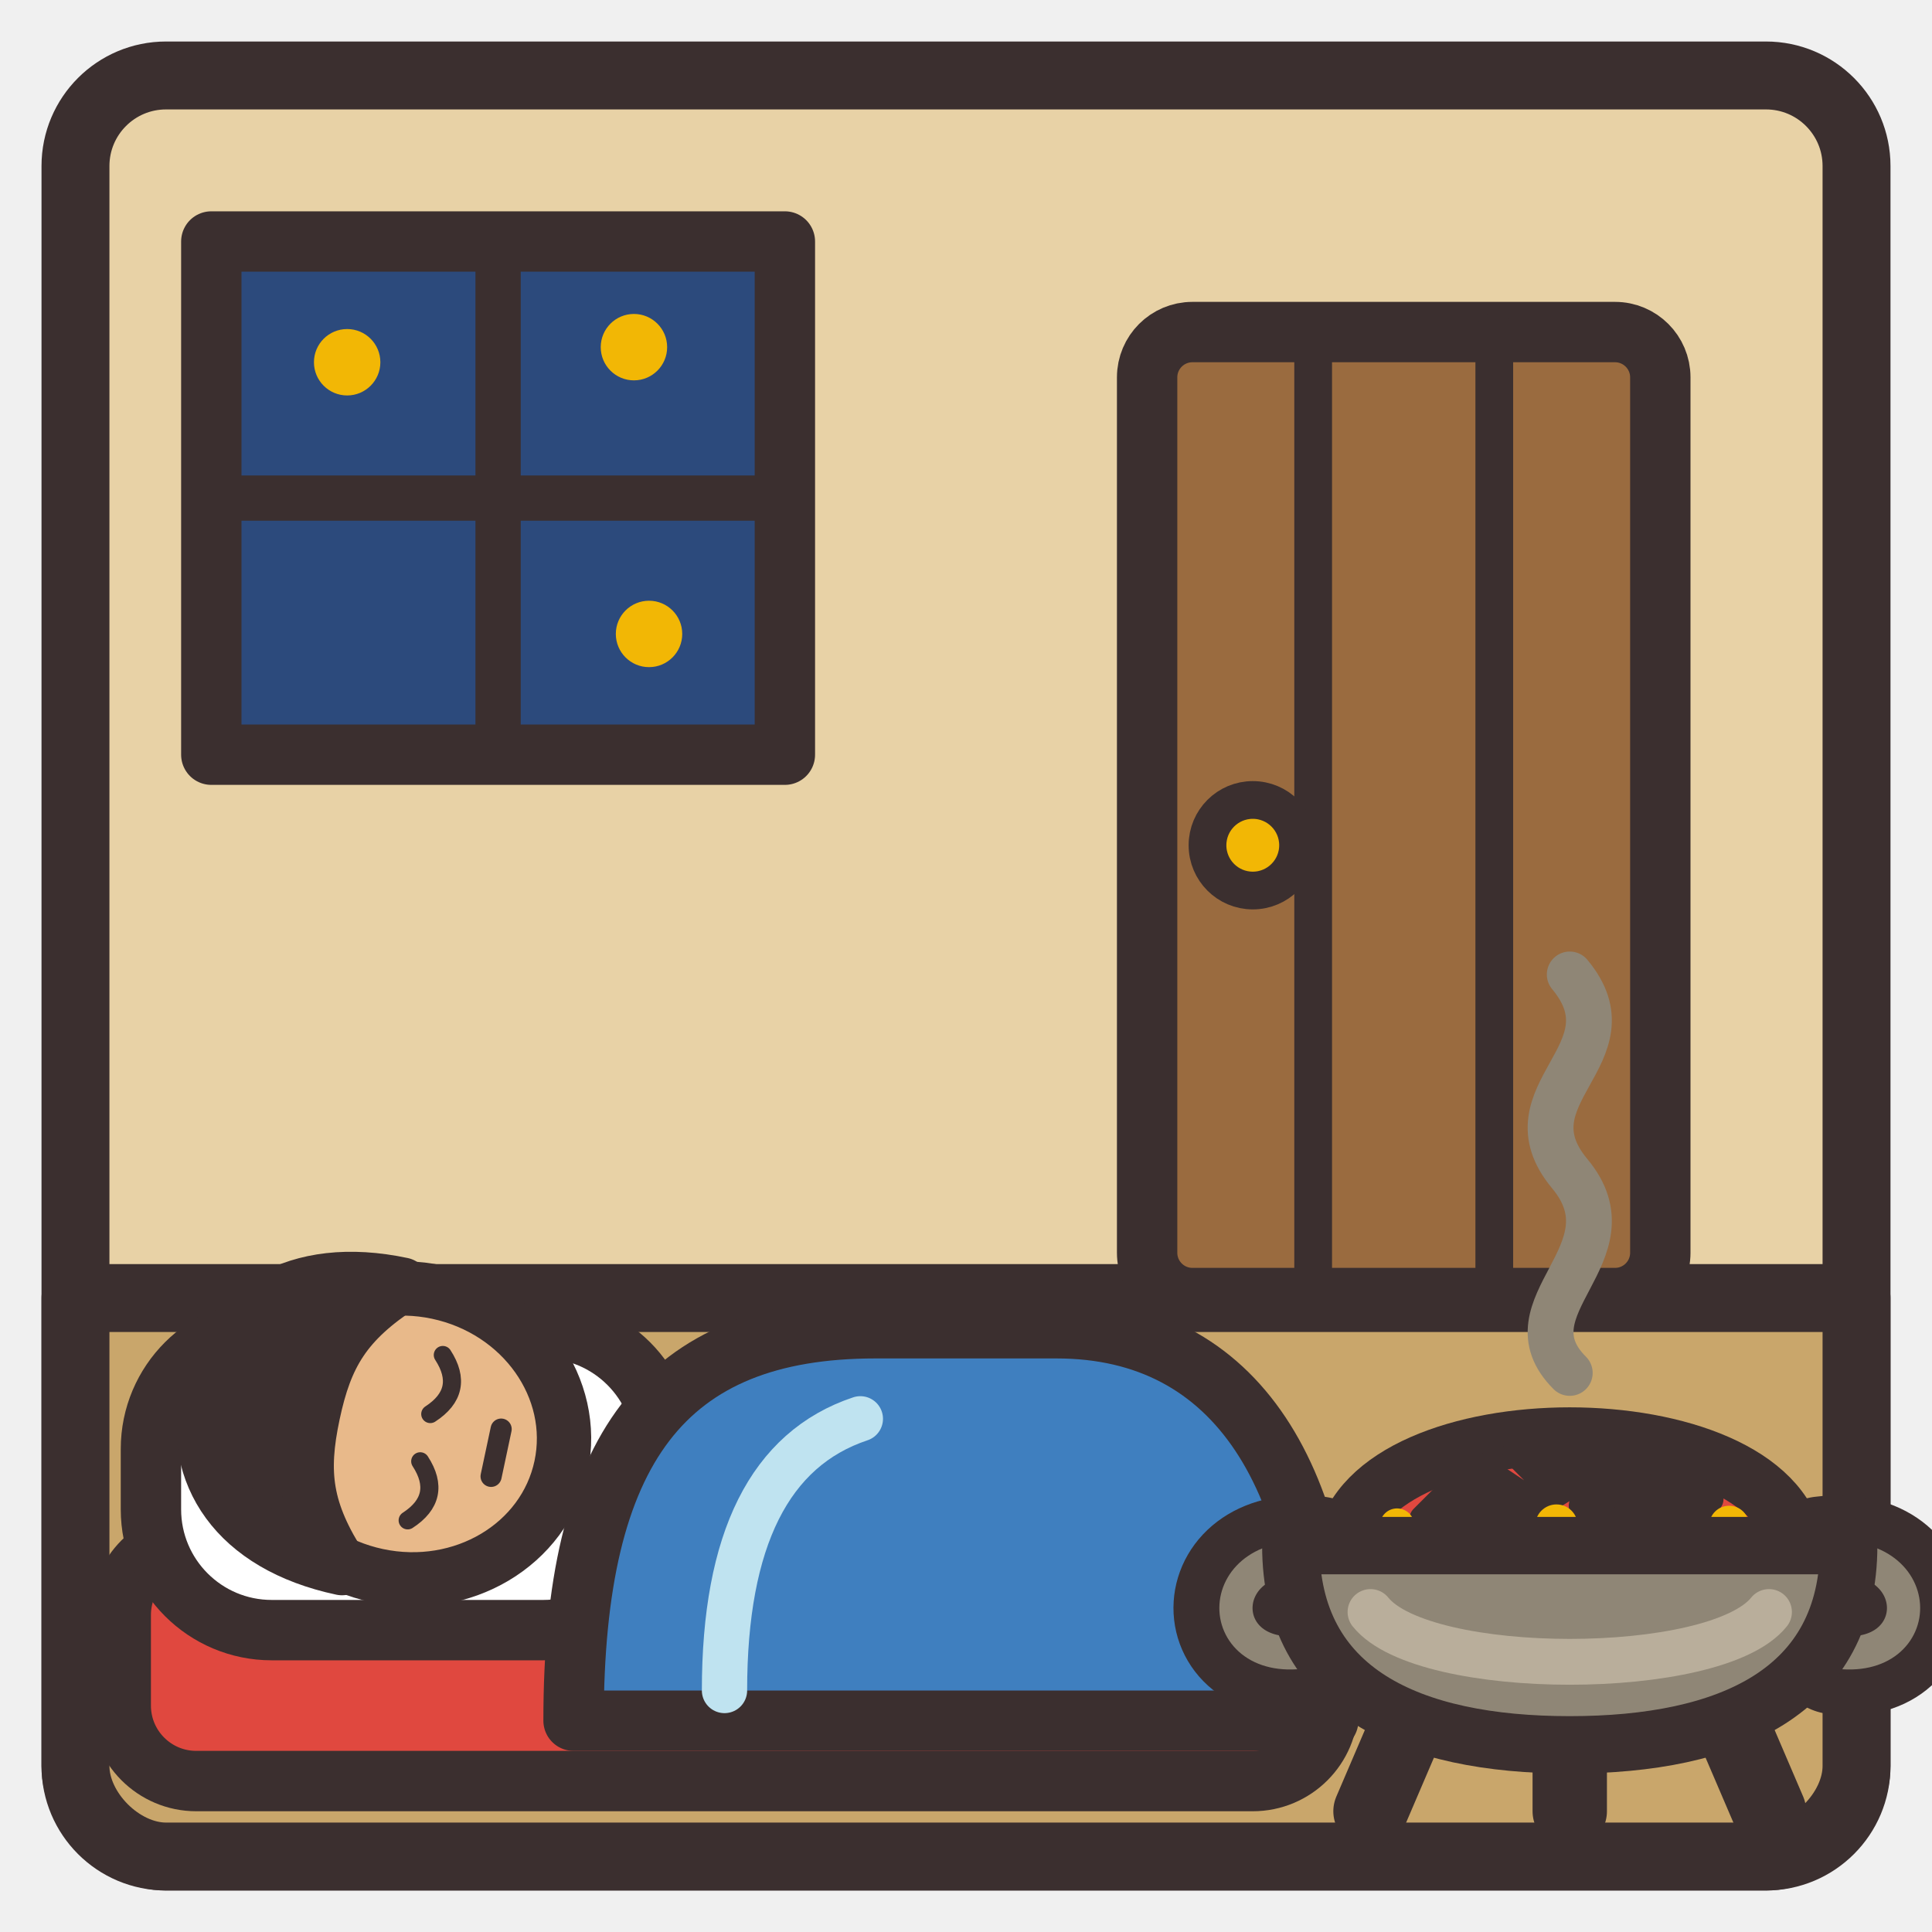
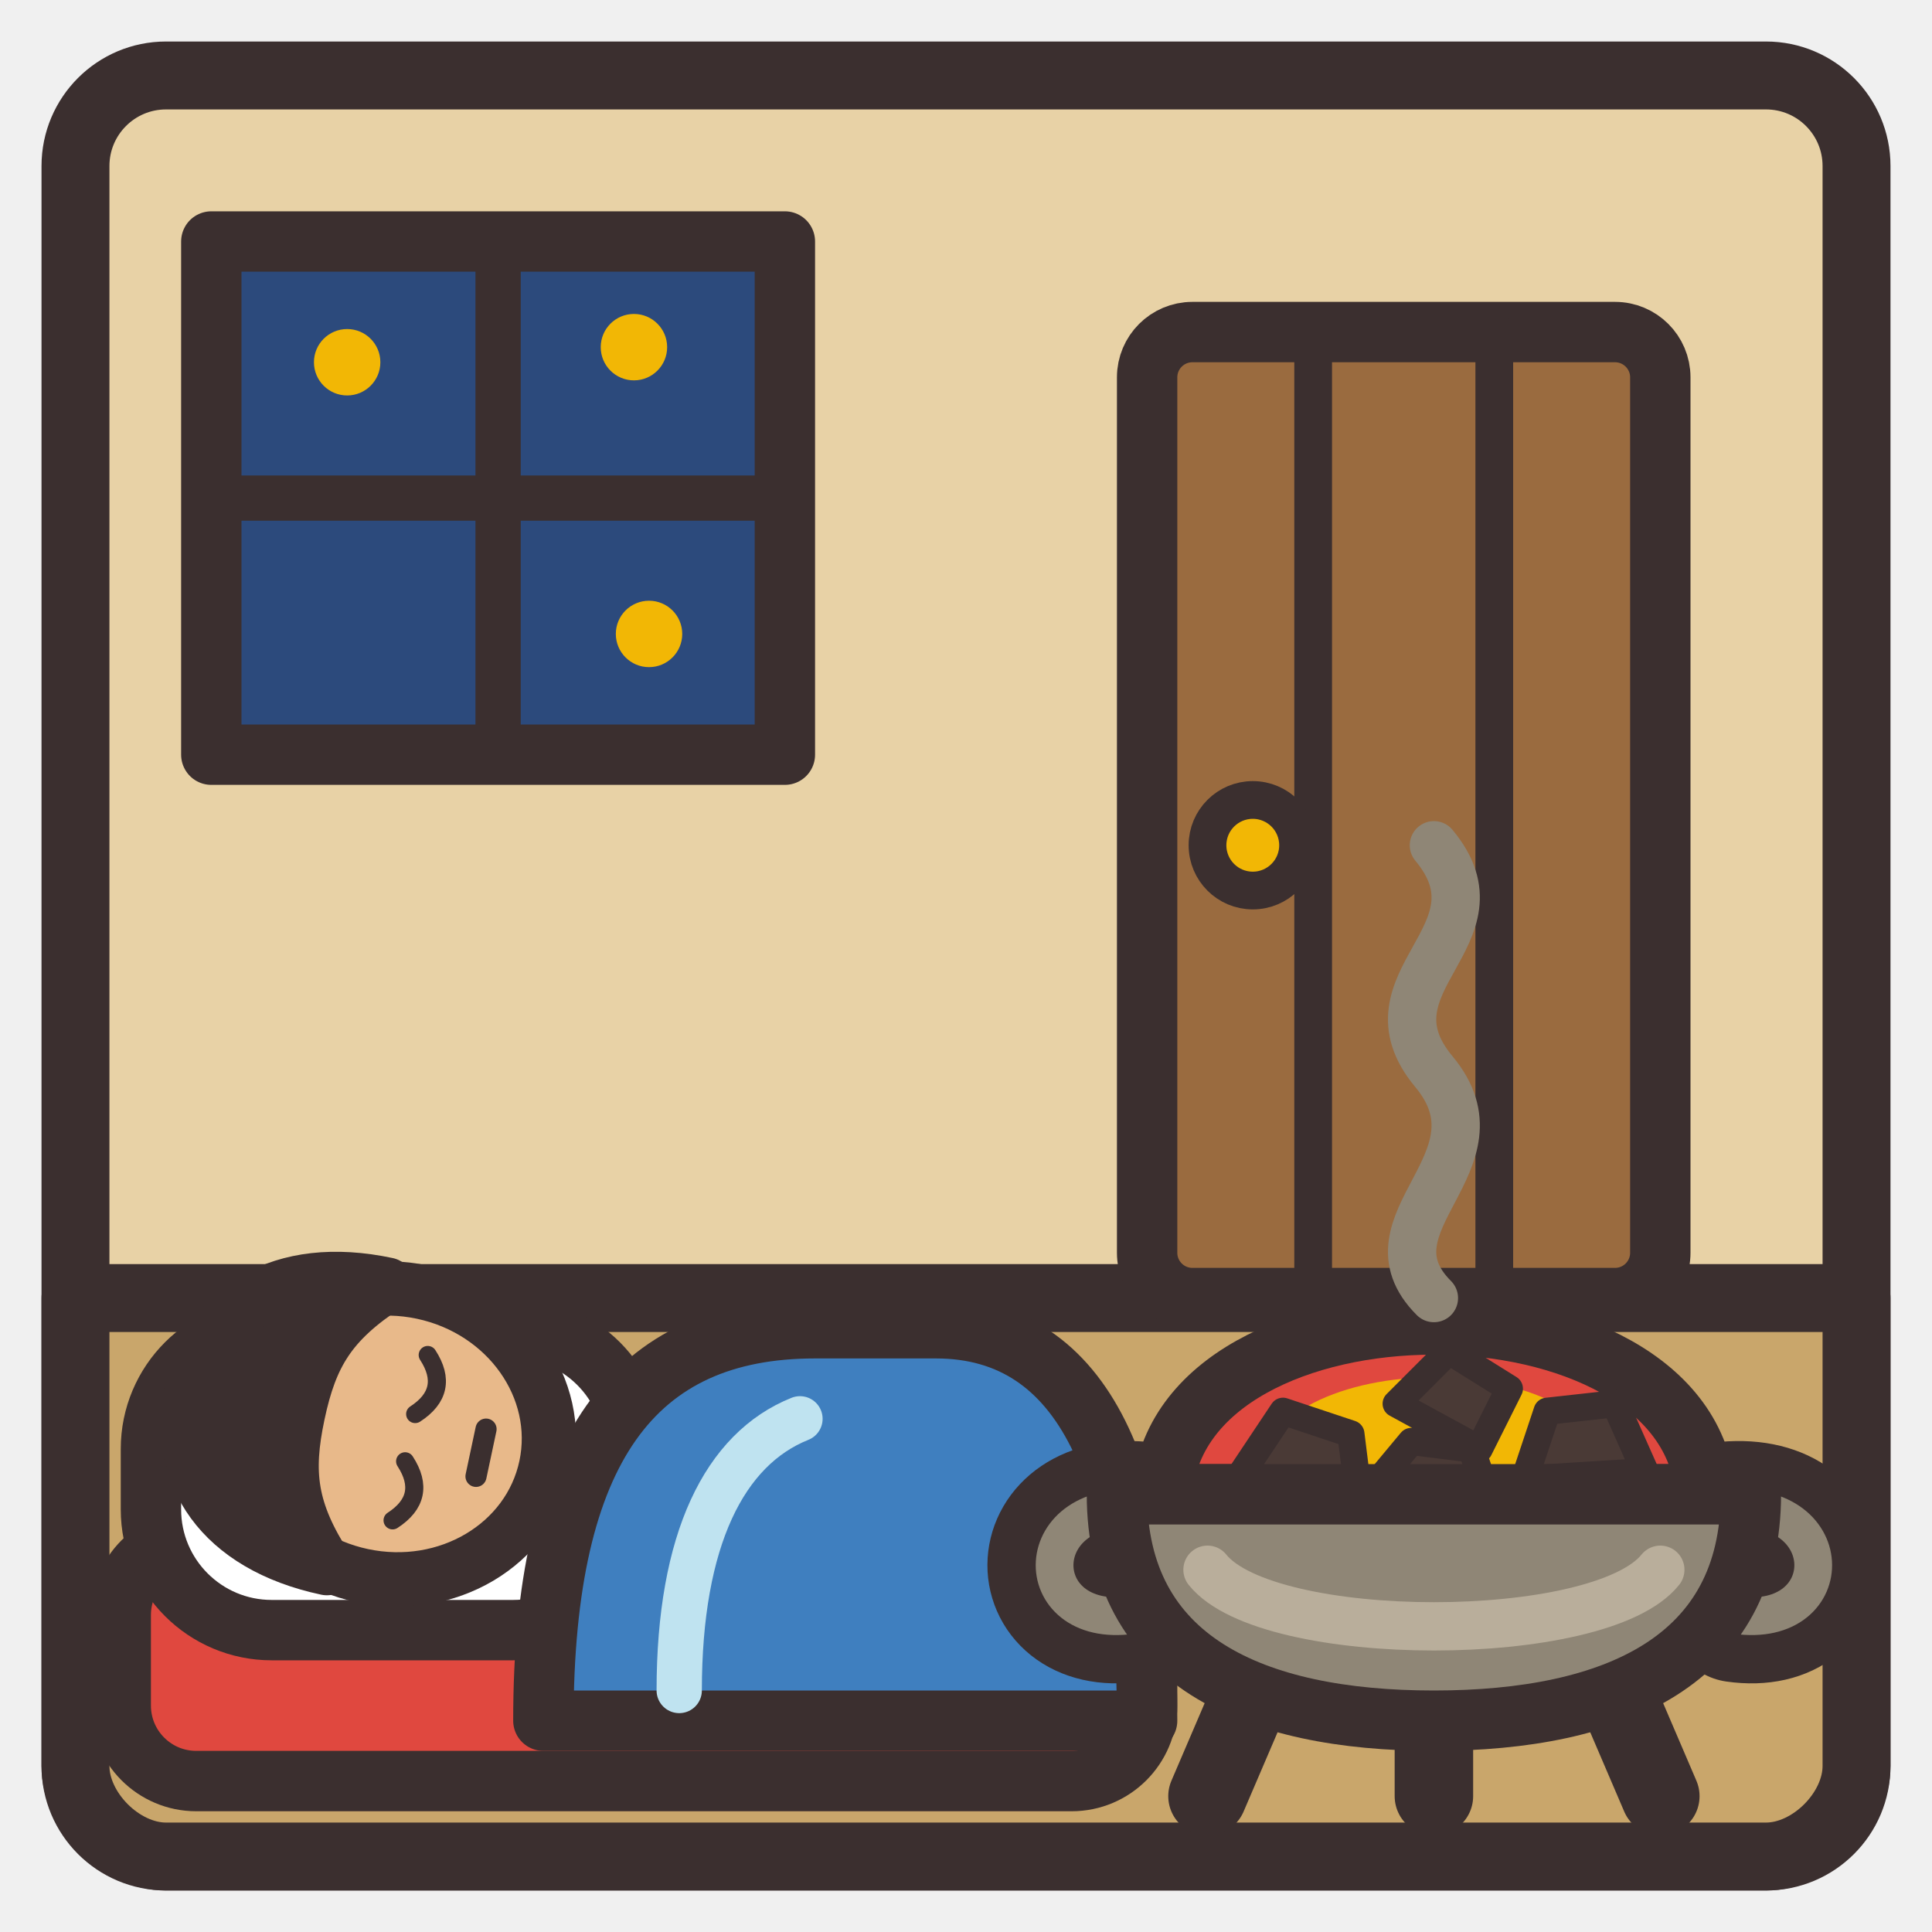
<svg xmlns="http://www.w3.org/2000/svg" viewBox="0 0 128 128">
  <g stroke="#3b2f2f" stroke-width="4.5" stroke-linejoin="round" stroke-linecap="round">
    <rect x="5" y="5" width="118" height="118" rx="6" fill="#e8d2a6" />
    <path d="M5 86h118v31c0 3-3 6-6 6H11c-3 0-6-3-6-6z" fill="#c9a66b" />
  </g>
  <g stroke="#3b2f2f" stroke-width="4" stroke-linejoin="round" stroke-linecap="round">
    <rect x="14" y="16" width="38" height="34" fill="#2c4a7c" />
    <path d="M33 16v34M14 33h38" fill="none" stroke-width="3" />
    <circle cx="23" cy="24" r="2.2" fill="#f2b705" stroke="none" />
    <circle cx="43" cy="42" r="2.2" fill="#f2b705" stroke="none" />
    <circle cx="42" cy="23" r="2.2" fill="#f2b705" stroke="none" />
    <rect x="76" y="22" width="34" height="64" rx="3" fill="#9a6b3f" />
    <path d="M87 22v64M99 22v64" fill="none" stroke-width="2.5" />
    <circle cx="83" cy="56" r="3" fill="#f2b705" stroke-width="2.5" />
  </g>
  <g stroke="#3b2f2f" stroke-width="4" stroke-linejoin="round" stroke-linecap="round">
-     <rect x="8" y="102" width="80" height="16" rx="5" fill="#e0483f" />
-     <rect x="10" y="88" width="34" height="20" rx="8" fill="#fff" />
+     <rect x="8" y="102" width="68" height="16" rx="5" fill="#e0483f" />
+     <rect x="10" y="88" width="32" height="20" rx="8" fill="#fff" />
  </g>
-   <g transform="translate(27 95) rotate(-78) scale(0.4)" stroke="#3b2f2f" stroke-width="9.00" stroke-linejoin="round" stroke-linecap="round">
+   <g transform="translate(26 95) rotate(-78) scale(0.4)" stroke="#3b2f2f" stroke-width="9.00" stroke-linejoin="round" stroke-linecap="round">
    <ellipse cx="0" cy="0" rx="24" ry="26" fill="#e8b98a" />
    <path d="M-24 -6c0-18 10-28 24-28s24 10 24 28c-8-8-14-10-24-10s-16 2-24 10z" fill="#3b2f2f" />
    <path d="M-14 3q5 5 10 0M4 3q5 5 10 0" fill="none" stroke-width="3" />
    <path d="M-4 15h8" fill="none" stroke-width="3.5" />
  </g>
  <g stroke="#3b2f2f" stroke-width="4" stroke-linejoin="round" stroke-linecap="round">
-     <path d="M38 114c0-18 6-26 20-26h12c12 0 18 10 18 26z" fill="#3f7fbf" />
-     <path d="M48 112c0-10 3-16 9-18" fill="none" stroke="#bfe3f0" stroke-width="3" />
+     <path d="M36 114c0-18 6-26 18-26h8c10 0 14 10 14 26z" fill="#3f7fbf" />
+     <path d="M45 112c0-10 3-16 8-18" fill="none" stroke="#bfe3f0" stroke-width="3" />
  </g>
-   <g transform="translate(104 120) scale(0.44)" stroke="#3b2f2f" stroke-width="8.64" stroke-linejoin="round" stroke-linecap="round">
-     <path d="M-24 -14L-30 0M24 -14L30 0M0 -10V0" fill="none" stroke-width="11.2" />
-     <path d="M-38 -38c-16 -2 -16 16 -2 14" fill="none" stroke="#3b2f2f" stroke-width="18.818" />
+   <g transform="translate(95 119) scale(0.5)" stroke="#3b2f2f" stroke-width="8.00" stroke-linejoin="round" stroke-linecap="round">
+     <path d="M-24 -14L-30 0M24 -14L30 0M0 -10V0" fill="none" stroke-width="10.4" />
+     <path d="M-38 -38c-16 -2 -16 16 -2 14" fill="none" stroke="#3b2f2f" stroke-width="17.8" />
    <path d="M-38 -38c-16 -2 -16 16 -2 14" fill="none" stroke="#8f8676" stroke-width="5" />
-     <path d="M38 -38c16 -2 16 16 2 14" fill="none" stroke="#3b2f2f" stroke-width="18.818" />
+     <path d="M38 -38c16 -2 16 16 2 14" fill="none" stroke="#3b2f2f" stroke-width="17.8" />
    <path d="M38 -38c16 -2 16 16 2 14" fill="none" stroke="#8f8676" stroke-width="5" />
-     <path d="M-34 -40C-30 -62 30 -62 34 -40z" fill="#e0483f" />
-     <path d="M-22 -44l8-8 9 6-5 7zM2 -46l9-8 10 7-7 8zM-8 -54l8-4 6 5-8 5z" fill="#3b2f2f" stroke-width="4.3" />
-     <circle cx="-2" cy="-43" r="3.2" fill="#f2b705" stroke="none" />
-     <circle cx="24" cy="-43" r="3" fill="#f2b705" stroke="none" />
-     <circle cx="-26" cy="-43" r="2.6" fill="#f2b705" stroke="none" />
+     <path d="M-36 -40C-34 -70 34 -70 36 -40z" fill="#e0483f" />
+     <path d="M-24 -42C-22 -60 22 -60 24 -42z" fill="#f2b705" stroke="none" />
+     <path d="M-26 -42l6-9 9 3 1 8zM-5 -52l7-7 8 5-4 8zM12 -42l3-9 9-1 4 9zM-8 -41l5-6 8 1 2 6z" fill="#4a3a36" stroke-width="3.6" />
    <path d="M-42 -40C-42 -18 -24 -10 0 -10S42 -18 42 -40z" fill="#8f8676" />
-     <path d="M-30 -30C-22 -20 22 -20 30 -30" fill="none" stroke="#b9ae9b" stroke-width="6.9" />
-     <path d="M0 -66c-10 -10 10 -18 0 -30c-10 -12 10 -18 0 -30" fill="none" stroke="#8f8676" stroke-width="6.9" />
+     <path d="M-30 -30C-22 -20 22 -20 30 -30" fill="none" stroke="#b9ae9b" stroke-width="6.4" />
+     <path d="M0 -66c-10 -10 10 -18 0 -30c-10 -12 10 -18 0 -30" fill="none" stroke="#8f8676" stroke-width="6.4" />
  </g>
</svg>
